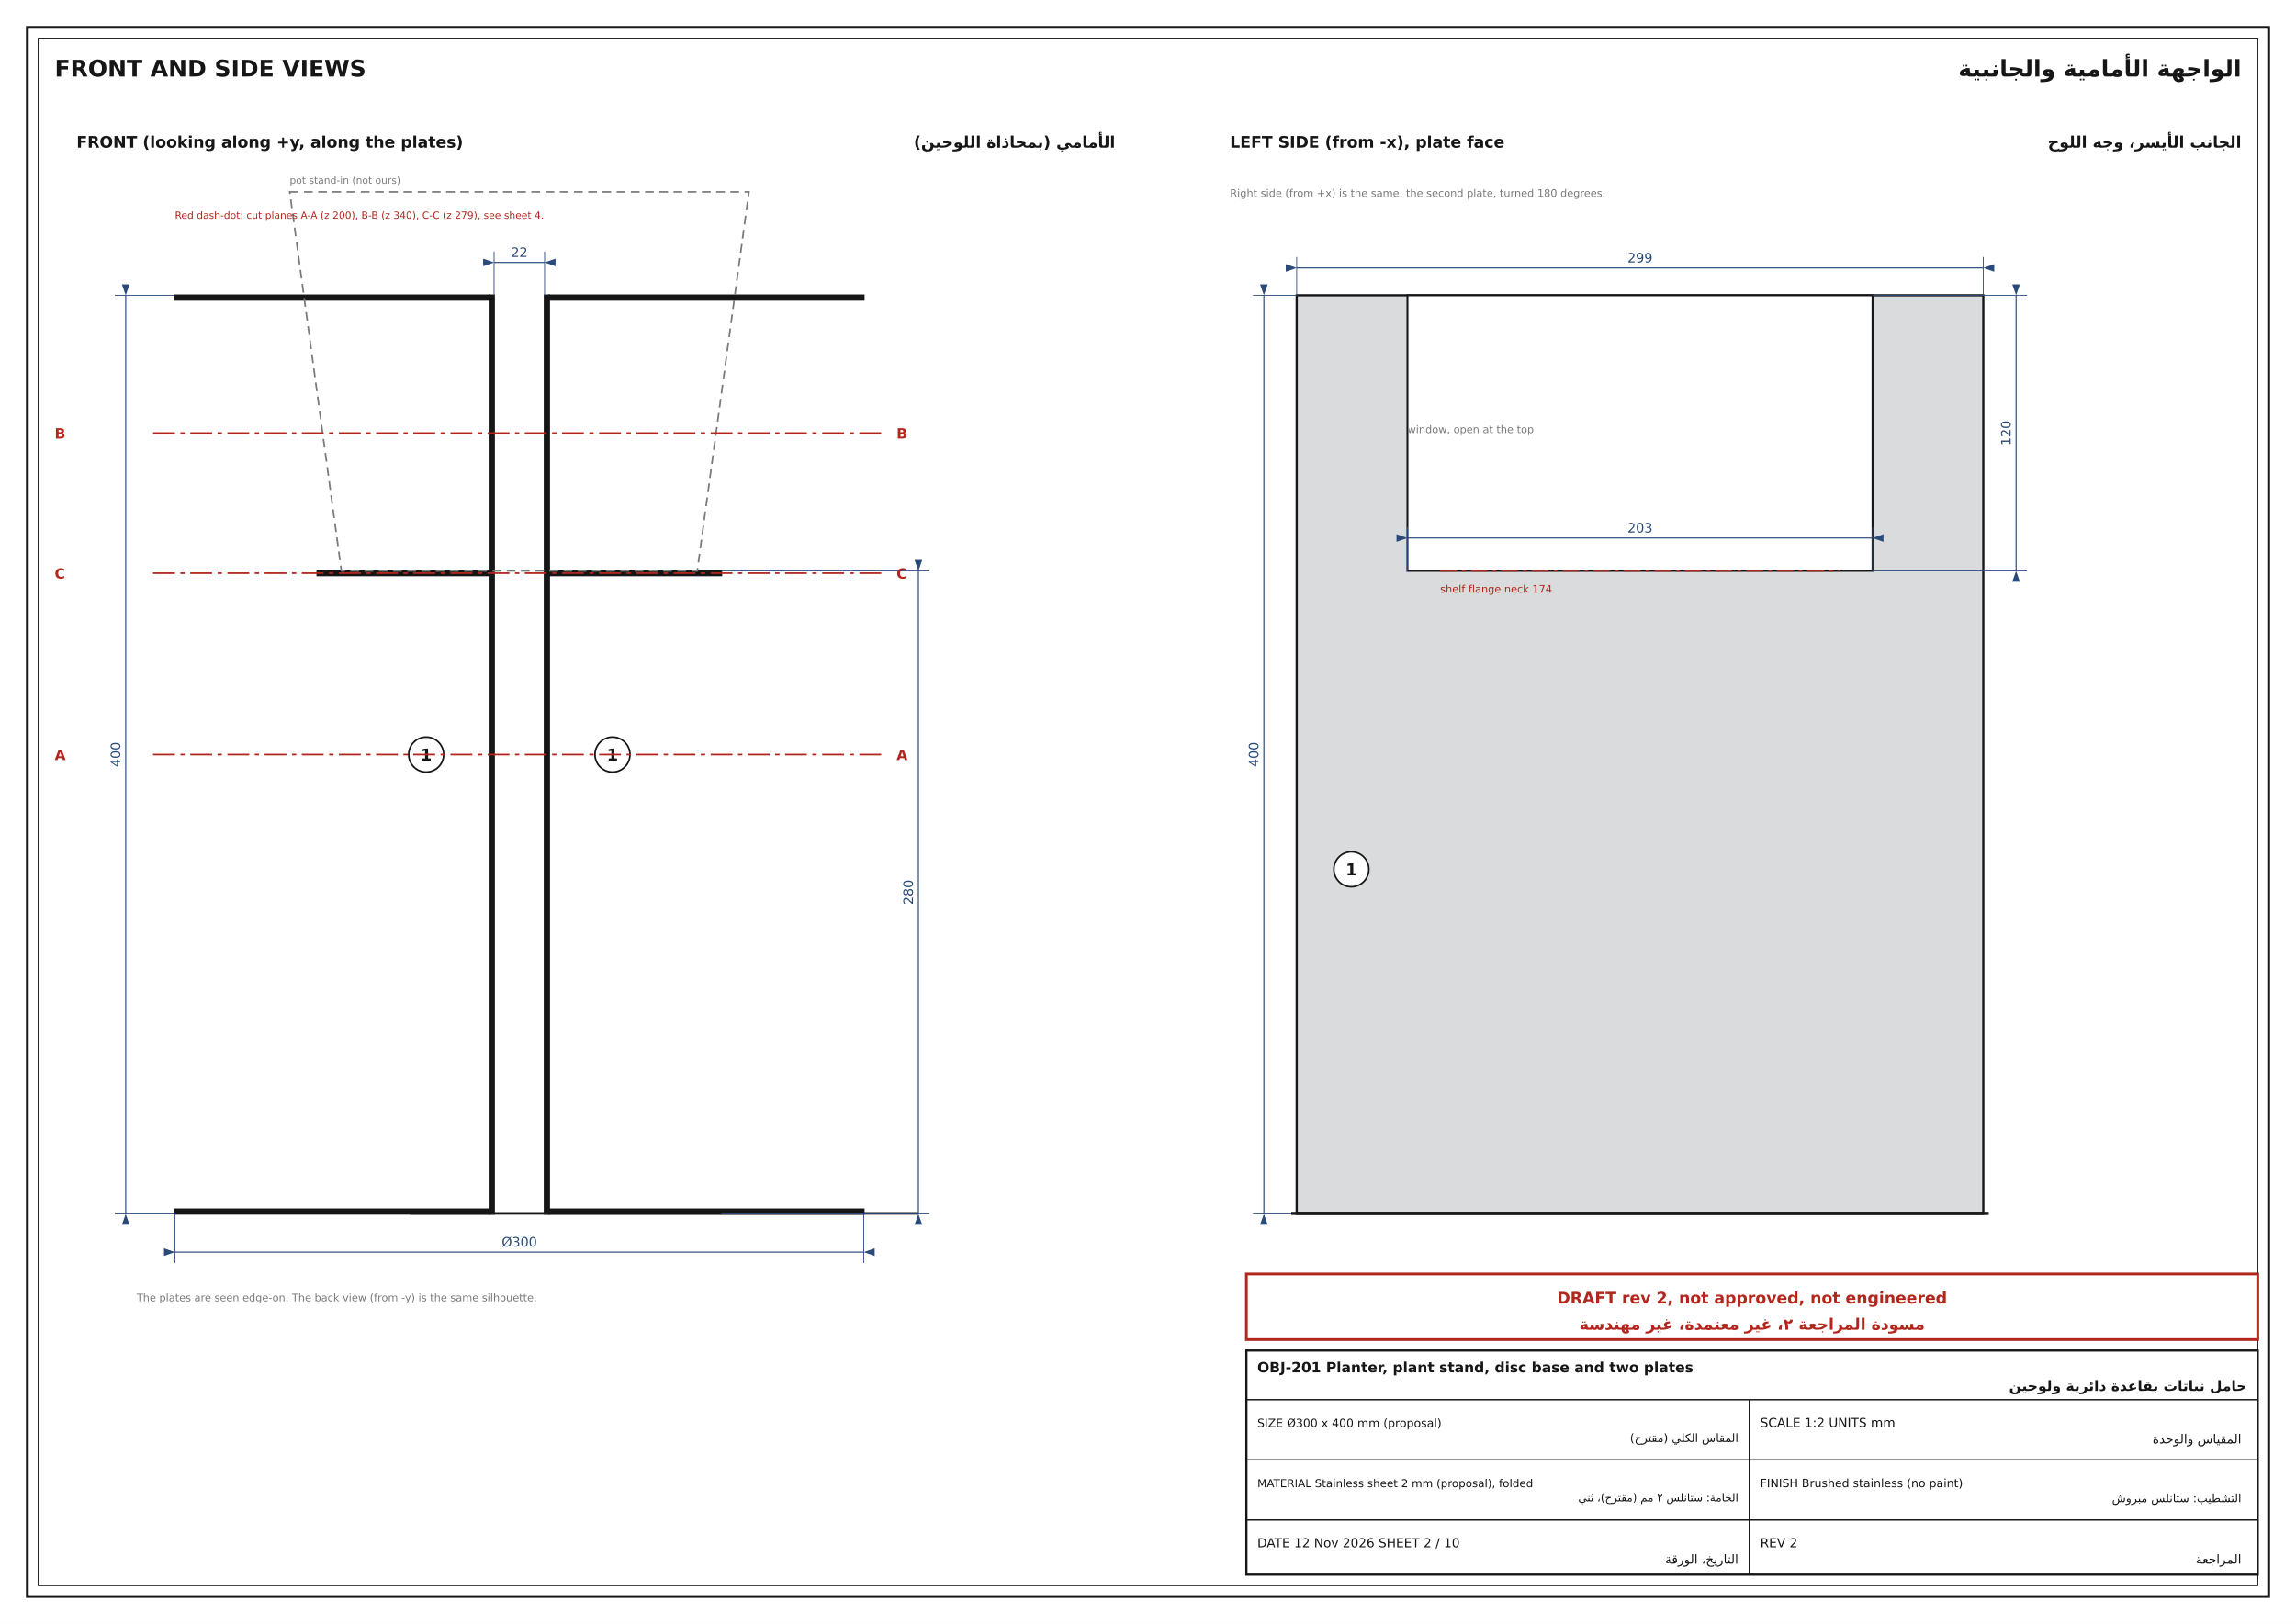
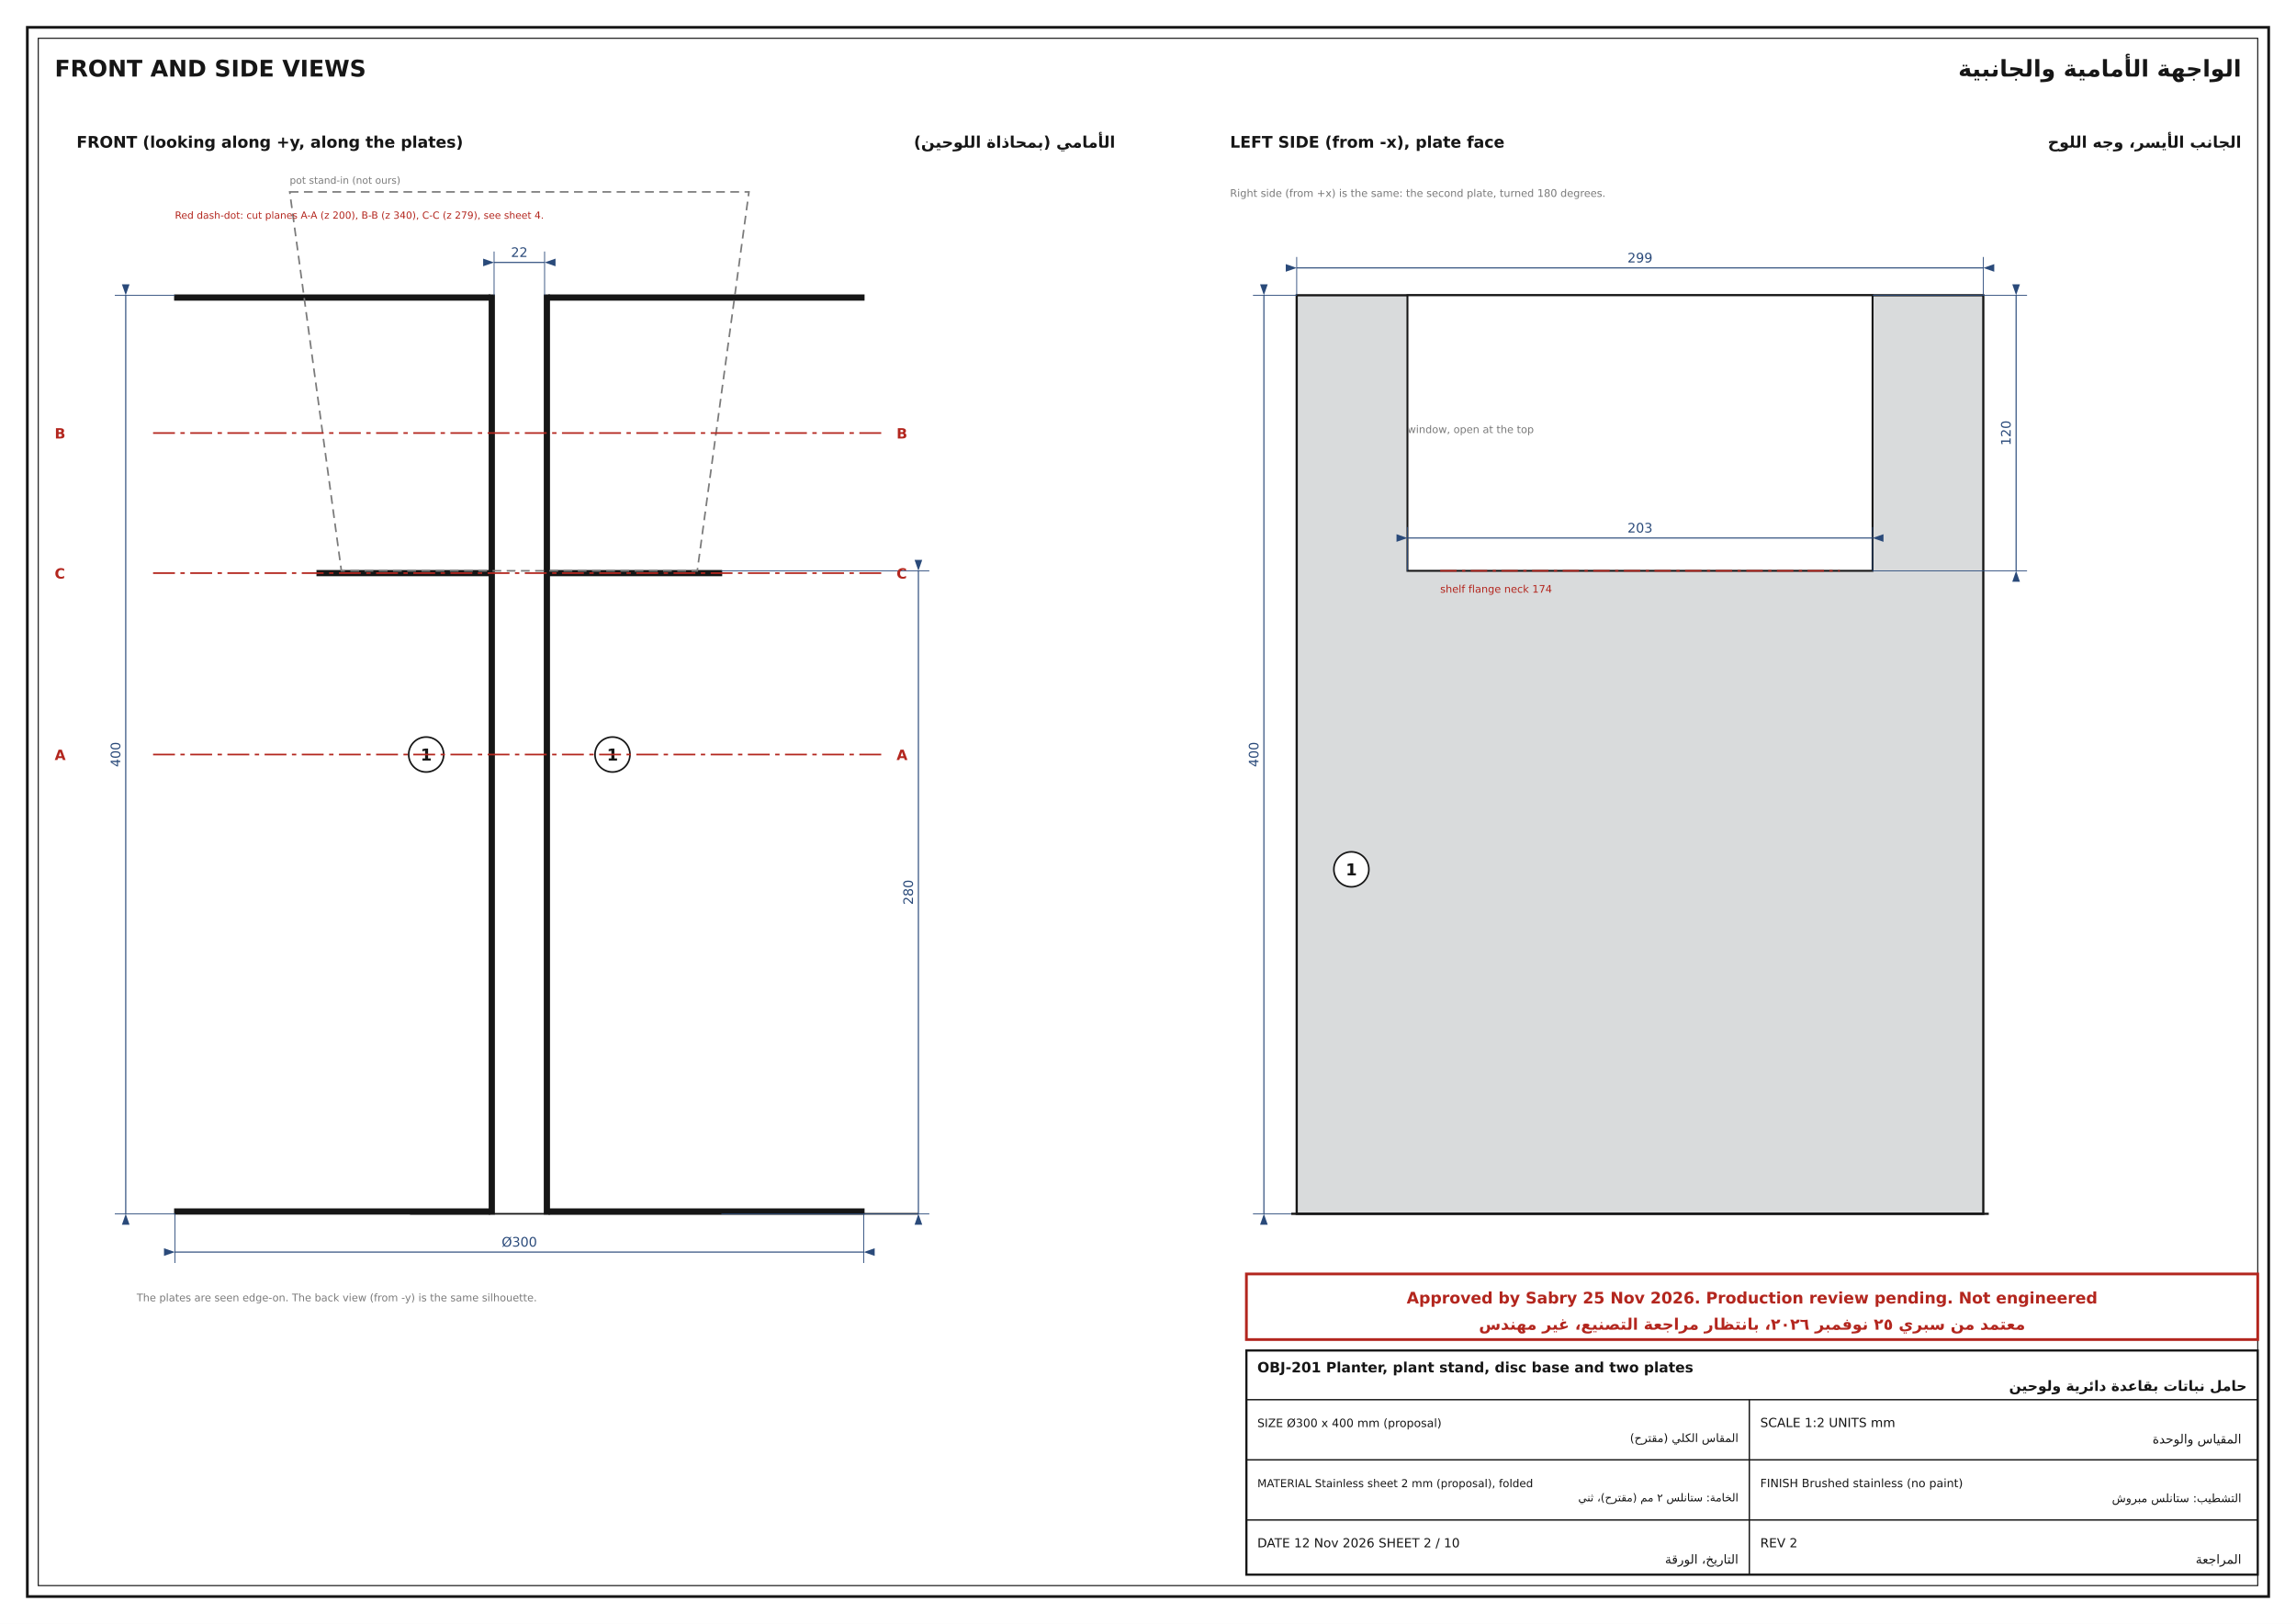
<svg xmlns="http://www.w3.org/2000/svg" viewBox="0 0 420 297" width="420mm" height="297mm">
  <rect width="420" height="297" fill="#fff" />
  <rect x="5.00" y="5.00" width="410.00" height="287.00" fill="none" stroke="#161616" stroke-width="0.5" />
  <rect x="7.00" y="7.00" width="406.00" height="283.00" fill="none" stroke="#161616" stroke-width="0.2" />
  <rect x="228.00" y="247.00" width="185.00" height="41.00" fill="#fff" stroke="#161616" stroke-width="0.4" />
  <line x1="228.00" y1="256.00" x2="413.00" y2="256.00" stroke="#161616" stroke-width="0.25" />
  <line x1="228.00" y1="267.00" x2="413.00" y2="267.00" stroke="#161616" stroke-width="0.25" />
  <line x1="228.00" y1="278.00" x2="413.00" y2="278.00" stroke="#161616" stroke-width="0.25" />
  <line x1="320.00" y1="256.00" x2="320.00" y2="288.00" stroke="#161616" stroke-width="0.25" />
  <text x="230.00" y="251.00" font-family="DejaVu Sans, Inter, Arial, sans-serif" font-size="2.6" font-weight="600" text-anchor="start" fill="#161616">OBJ-201   Planter, plant stand, disc base and two plates</text>
  <text x="411.00" y="254.38" font-family="DejaVu Sans, Inter, Arial, sans-serif" font-size="2.6" font-weight="600" text-anchor="end" fill="#161616">حامل نباتات بقاعدة دائرية ولوحين</text>
  <text x="230.00" y="261.00" font-family="DejaVu Sans, Inter, Arial, sans-serif" font-size="2.1" font-weight="400" text-anchor="start" fill="#161616">SIZE  Ø300 x 400 mm (proposal)</text>
  <text x="318.00" y="263.73" font-family="DejaVu Sans, Inter, Arial, sans-serif" font-size="2.1" font-weight="400" text-anchor="end" fill="#161616">المقاس الكلي (مقترح)</text>
  <text x="322.00" y="261.00" font-family="DejaVu Sans, Inter, Arial, sans-serif" font-size="2.3" font-weight="400" text-anchor="start" fill="#161616">SCALE  1:2   UNITS  mm</text>
  <text x="410.00" y="263.99" font-family="DejaVu Sans, Inter, Arial, sans-serif" font-size="2.3" font-weight="400" text-anchor="end" fill="#161616">المقياس والوحدة</text>
  <text x="230.00" y="272.00" font-family="DejaVu Sans, Inter, Arial, sans-serif" font-size="2.0" font-weight="400" text-anchor="start" fill="#161616">MATERIAL  Stainless sheet 2 mm (proposal), folded</text>
  <text x="318.00" y="274.60" font-family="DejaVu Sans, Inter, Arial, sans-serif" font-size="2.0" font-weight="400" text-anchor="end" fill="#161616">الخامة: ستانلس ٢ مم (مقترح)، ثني</text>
  <text x="322.00" y="272.00" font-family="DejaVu Sans, Inter, Arial, sans-serif" font-size="2.1" font-weight="400" text-anchor="start" fill="#161616">FINISH  Brushed stainless (no paint)</text>
  <text x="410.00" y="274.73" font-family="DejaVu Sans, Inter, Arial, sans-serif" font-size="2.1" font-weight="400" text-anchor="end" fill="#161616">التشطيب: ستانلس مبروش</text>
  <text x="230.00" y="283.00" font-family="DejaVu Sans, Inter, Arial, sans-serif" font-size="2.3" font-weight="400" text-anchor="start" fill="#161616">DATE  12 Nov 2026      SHEET 2 / 10</text>
  <text x="318.00" y="285.99" font-family="DejaVu Sans, Inter, Arial, sans-serif" font-size="2.3" font-weight="400" text-anchor="end" fill="#161616">التاريخ، الورقة</text>
  <text x="322.00" y="283.00" font-family="DejaVu Sans, Inter, Arial, sans-serif" font-size="2.3" font-weight="400" text-anchor="start" fill="#161616">REV  2</text>
  <text x="410.00" y="285.99" font-family="DejaVu Sans, Inter, Arial, sans-serif" font-size="2.3" font-weight="400" text-anchor="end" fill="#161616">المراجعة</text>
  <rect x="228.00" y="233.00" width="185.00" height="12.00" fill="#fff" stroke="#b3261e" stroke-width="0.5" />
-   <text x="320.50" y="238.40" font-family="DejaVu Sans, Inter, Arial, sans-serif" font-size="2.9" font-weight="700" text-anchor="middle" fill="#b3261e">DRAFT rev 2, not approved, not engineered</text>
-   <text x="320.50" y="243.20" font-family="DejaVu Sans, Inter, Arial, sans-serif" font-size="2.9" font-weight="700" text-anchor="middle" fill="#b3261e">مسودة المراجعة ٢، غير معتمدة، غير مهندسة</text>
+   <text x="320.50" y="238.40" font-family="DejaVu Sans, Inter, Arial, sans-serif" font-size="2.9" font-weight="700" text-anchor="middle" fill="#b3261e">Approved by Sabry 25 Nov 2026. Production review pending. Not engineered</text>
+   <text x="320.50" y="243.20" font-family="DejaVu Sans, Inter, Arial, sans-serif" font-size="2.9" font-weight="700" text-anchor="middle" fill="#b3261e">معتمد من سبري ٢٥ نوفمبر ٢٠٢٦، بانتظار مراجعة التصنيع، غير مهندس</text>
  <text x="10.00" y="14.00" font-family="DejaVu Sans, Inter, Arial, sans-serif" font-size="4.2" font-weight="700" text-anchor="start" fill="#161616">FRONT AND SIDE VIEWS</text>
  <text x="410.00" y="14.00" font-family="DejaVu Sans, Inter, Arial, sans-serif" font-size="4.2" font-weight="700" text-anchor="end" fill="#161616">الواجهة الأمامية والجانبية</text>
  <text x="14.00" y="27.00" font-family="DejaVu Sans, Inter, Arial, sans-serif" font-size="2.9" font-weight="700" text-anchor="start" fill="#161616">FRONT (looking along +y, along the plates)</text>
  <text x="204.00" y="27.00" font-family="DejaVu Sans, Inter, Arial, sans-serif" font-size="2.9" font-weight="700" text-anchor="end" fill="#161616">الأمامي (بمحاذاة اللوحين)</text>
  <rect x="89.54" y="54.00" width="0.84" height="168.00" fill="#161616" stroke="#161616" stroke-width="0.3" />
  <rect x="32.00" y="221.16" width="57.54" height="0.84" fill="#161616" stroke="#161616" stroke-width="0.3" />
  <rect x="32.00" y="54.00" width="57.54" height="0.84" fill="#161616" stroke="#161616" stroke-width="0.3" />
  <rect x="58.04" y="104.40" width="31.50" height="0.84" fill="#161616" stroke="#161616" stroke-width="0.3" />
  <rect x="99.62" y="54.00" width="0.84" height="168.00" fill="#161616" stroke="#161616" stroke-width="0.3" />
  <rect x="100.46" y="221.16" width="57.54" height="0.84" fill="#161616" stroke="#161616" stroke-width="0.3" />
  <rect x="100.46" y="54.00" width="57.54" height="0.84" fill="#161616" stroke="#161616" stroke-width="0.3" />
  <rect x="100.46" y="104.40" width="31.50" height="0.84" fill="#161616" stroke="#161616" stroke-width="0.3" />
  <polygon points="53.00,35.10 137.00,35.10 127.55,104.40 62.45,104.40" fill="none" stroke="#7a7a7a" stroke-width="0.3" stroke-dasharray="1.6 1" />
  <text x="53.00" y="33.60" font-family="DejaVu Sans, Inter, Arial, sans-serif" font-size="1.8" font-weight="400" text-anchor="start" fill="#7a7a7a">pot stand-in (not ours)</text>
  <line x1="75.00" y1="222.00" x2="168.00" y2="222.00" stroke="#161616" stroke-width="0.3" />
  <line x1="23.00" y1="54.00" x2="23.00" y2="222.00" stroke="#2a4a7a" stroke-width="0.2" />
  <polygon points="23.00,54.00 23.70,52.00 22.30,52.00" fill="#2a4a7a" />
  <polygon points="23.00,222.00 22.30,224.00 23.70,224.00" fill="#2a4a7a" />
  <line x1="32.00" y1="54.00" x2="21.00" y2="54.00" stroke="#2a4a7a" stroke-width="0.15" />
  <line x1="32.00" y1="222.00" x2="21.00" y2="222.00" stroke="#2a4a7a" stroke-width="0.15" />
  <text transform="translate(22.00 138.00) rotate(-90)" font-family="DejaVu Sans, Inter, Arial, sans-serif" font-size="2.4" font-weight="500" text-anchor="middle" fill="#2a4a7a">400</text>
  <line x1="168.00" y1="104.40" x2="168.00" y2="222.00" stroke="#2a4a7a" stroke-width="0.2" />
  <polygon points="168.00,104.40 168.70,102.40 167.30,102.40" fill="#2a4a7a" />
  <polygon points="168.00,222.00 167.30,224.00 168.70,224.00" fill="#2a4a7a" />
  <line x1="131.96" y1="104.40" x2="170.00" y2="104.40" stroke="#2a4a7a" stroke-width="0.15" />
  <line x1="131.96" y1="222.00" x2="170.00" y2="222.00" stroke="#2a4a7a" stroke-width="0.15" />
  <text transform="translate(167.00 163.20) rotate(-90)" font-family="DejaVu Sans, Inter, Arial, sans-serif" font-size="2.4" font-weight="500" text-anchor="middle" fill="#2a4a7a">280</text>
  <line x1="32.00" y1="229.00" x2="158.00" y2="229.00" stroke="#2a4a7a" stroke-width="0.2" />
  <polygon points="32.00,229.00 30.00,228.30 30.00,229.70" fill="#2a4a7a" />
  <polygon points="158.00,229.00 160.00,229.70 160.00,228.30" fill="#2a4a7a" />
  <line x1="32.00" y1="222.00" x2="32.00" y2="231.00" stroke="#2a4a7a" stroke-width="0.15" />
  <line x1="158.00" y1="222.00" x2="158.00" y2="231.00" stroke="#2a4a7a" stroke-width="0.15" />
  <text x="95.00" y="228.00" font-family="DejaVu Sans, Inter, Arial, sans-serif" font-size="2.4" font-weight="500" text-anchor="middle" fill="#2a4a7a">Ø300</text>
  <line x1="90.38" y1="48.00" x2="99.62" y2="48.00" stroke="#2a4a7a" stroke-width="0.2" />
  <polygon points="90.38,48.00 88.38,47.30 88.38,48.70" fill="#2a4a7a" />
  <polygon points="99.62,48.00 101.62,48.70 101.62,47.30" fill="#2a4a7a" />
  <line x1="90.38" y1="54.00" x2="90.38" y2="46.00" stroke="#2a4a7a" stroke-width="0.15" />
  <line x1="99.62" y1="54.00" x2="99.62" y2="46.00" stroke="#2a4a7a" stroke-width="0.15" />
  <text x="95.00" y="47.00" font-family="DejaVu Sans, Inter, Arial, sans-serif" font-size="2.4" font-weight="500" text-anchor="middle" fill="#2a4a7a">22</text>
  <circle cx="77.96" cy="138.00" r="3.2" fill="#fff" stroke="#161616" stroke-width=".3" />
  <text x="77.96" y="139.10" font-family="DejaVu Sans, Inter, Arial, sans-serif" font-size="3" font-weight="600" text-anchor="middle" fill="#161616">1</text>
  <circle cx="112.04" cy="138.00" r="3.2" fill="#fff" stroke="#161616" stroke-width=".3" />
  <text x="112.04" y="139.10" font-family="DejaVu Sans, Inter, Arial, sans-serif" font-size="3" font-weight="600" text-anchor="middle" fill="#161616">1</text>
  <text x="25.00" y="238.00" font-family="DejaVu Sans, Inter, Arial, sans-serif" font-size="1.9" font-weight="400" text-anchor="start" fill="#7a7a7a">The plates are seen edge-on. The back view (from -y) is the same silhouette.</text>
  <line x1="28.00" y1="138.00" x2="162.00" y2="138.00" stroke="#b3261e" stroke-width="0.3" stroke-dasharray="4 1 .8 1" />
  <text x="10.00" y="139.00" font-family="DejaVu Sans, Inter, Arial, sans-serif" font-size="2.6" font-weight="700" text-anchor="start" fill="#b3261e">A</text>
  <text x="164.00" y="139.00" font-family="DejaVu Sans, Inter, Arial, sans-serif" font-size="2.6" font-weight="700" text-anchor="start" fill="#b3261e">A</text>
  <line x1="28.00" y1="79.20" x2="162.00" y2="79.20" stroke="#b3261e" stroke-width="0.3" stroke-dasharray="4 1 .8 1" />
  <text x="10.00" y="80.20" font-family="DejaVu Sans, Inter, Arial, sans-serif" font-size="2.6" font-weight="700" text-anchor="start" fill="#b3261e">B</text>
  <text x="164.00" y="80.20" font-family="DejaVu Sans, Inter, Arial, sans-serif" font-size="2.6" font-weight="700" text-anchor="start" fill="#b3261e">B</text>
  <line x1="28.00" y1="104.82" x2="162.00" y2="104.82" stroke="#b3261e" stroke-width="0.3" stroke-dasharray="4 1 .8 1" />
  <text x="10.00" y="105.82" font-family="DejaVu Sans, Inter, Arial, sans-serif" font-size="2.6" font-weight="700" text-anchor="start" fill="#b3261e">C</text>
  <text x="164.00" y="105.82" font-family="DejaVu Sans, Inter, Arial, sans-serif" font-size="2.6" font-weight="700" text-anchor="start" fill="#b3261e">C</text>
  <text x="32.00" y="40.00" font-family="DejaVu Sans, Inter, Arial, sans-serif" font-size="1.8" font-weight="400" text-anchor="start" fill="#b3261e">Red dash-dot: cut planes A-A (z 200), B-B (z 340), C-C (z 279), see sheet 4.</text>
  <text x="225.00" y="27.00" font-family="DejaVu Sans, Inter, Arial, sans-serif" font-size="2.9" font-weight="700" text-anchor="start" fill="#161616">LEFT SIDE (from -x), plate face</text>
  <text x="410.00" y="27.00" font-family="DejaVu Sans, Inter, Arial, sans-serif" font-size="2.9" font-weight="700" text-anchor="end" fill="#161616">الجانب الأيسر، وجه اللوح</text>
  <rect x="237.20" y="54.00" width="125.60" height="168.00" fill="#d9dbdc" stroke="#161616" stroke-width="0.4" />
  <rect x="257.46" y="54.00" width="85.08" height="50.40" fill="#fff" stroke="#161616" stroke-width="0.35" />
  <line x1="237.20" y1="49.00" x2="362.80" y2="49.00" stroke="#2a4a7a" stroke-width="0.2" />
  <polygon points="237.20,49.00 235.20,48.30 235.20,49.70" fill="#2a4a7a" />
  <polygon points="362.80,49.00 364.80,49.70 364.80,48.30" fill="#2a4a7a" />
  <line x1="237.20" y1="54.00" x2="237.20" y2="47.00" stroke="#2a4a7a" stroke-width="0.15" />
  <line x1="362.80" y1="54.00" x2="362.80" y2="47.00" stroke="#2a4a7a" stroke-width="0.15" />
  <text x="300.00" y="48.00" font-family="DejaVu Sans, Inter, Arial, sans-serif" font-size="2.4" font-weight="500" text-anchor="middle" fill="#2a4a7a">299</text>
  <line x1="257.46" y1="98.40" x2="342.54" y2="98.40" stroke="#2a4a7a" stroke-width="0.2" />
  <polygon points="257.46,98.40 255.46,97.70 255.46,99.10" fill="#2a4a7a" />
  <polygon points="342.54,98.40 344.54,99.10 344.54,97.70" fill="#2a4a7a" />
  <line x1="257.46" y1="104.40" x2="257.46" y2="96.40" stroke="#2a4a7a" stroke-width="0.15" />
  <line x1="342.54" y1="104.40" x2="342.54" y2="96.40" stroke="#2a4a7a" stroke-width="0.15" />
  <text x="300.00" y="97.40" font-family="DejaVu Sans, Inter, Arial, sans-serif" font-size="2.4" font-weight="500" text-anchor="middle" fill="#2a4a7a">203</text>
  <line x1="368.80" y1="54.00" x2="368.80" y2="104.40" stroke="#2a4a7a" stroke-width="0.2" />
  <polygon points="368.80,54.00 369.50,52.00 368.10,52.00" fill="#2a4a7a" />
  <polygon points="368.80,104.40 368.10,106.40 369.50,106.40" fill="#2a4a7a" />
  <line x1="342.54" y1="54.00" x2="370.80" y2="54.00" stroke="#2a4a7a" stroke-width="0.15" />
  <line x1="342.54" y1="104.40" x2="370.80" y2="104.40" stroke="#2a4a7a" stroke-width="0.15" />
  <text transform="translate(367.80 79.20) rotate(-90)" font-family="DejaVu Sans, Inter, Arial, sans-serif" font-size="2.4" font-weight="500" text-anchor="middle" fill="#2a4a7a">120</text>
  <line x1="231.20" y1="54.00" x2="231.20" y2="222.00" stroke="#2a4a7a" stroke-width="0.2" />
  <polygon points="231.20,54.00 231.90,52.00 230.50,52.00" fill="#2a4a7a" />
  <polygon points="231.20,222.00 230.50,224.00 231.90,224.00" fill="#2a4a7a" />
  <line x1="237.20" y1="54.00" x2="229.20" y2="54.00" stroke="#2a4a7a" stroke-width="0.15" />
  <line x1="237.20" y1="222.00" x2="229.20" y2="222.00" stroke="#2a4a7a" stroke-width="0.15" />
  <text transform="translate(230.20 138.00) rotate(-90)" font-family="DejaVu Sans, Inter, Arial, sans-serif" font-size="2.4" font-weight="500" text-anchor="middle" fill="#2a4a7a">400</text>
  <line x1="263.45" y1="104.40" x2="336.55" y2="104.40" stroke="#b3261e" stroke-width="0.3" stroke-dasharray="3 1 .6 1" />
  <text x="263.45" y="108.40" font-family="DejaVu Sans, Inter, Arial, sans-serif" font-size="1.9" font-weight="400" text-anchor="start" fill="#b3261e">shelf flange neck 174</text>
  <line x1="236.20" y1="222.00" x2="363.80" y2="222.00" stroke="#161616" stroke-width="0.4" />
  <text x="257.46" y="79.20" font-family="DejaVu Sans, Inter, Arial, sans-serif" font-size="1.9" font-weight="400" text-anchor="start" fill="#7a7a7a">window, open at the top</text>
  <text x="225.00" y="36.00" font-family="DejaVu Sans, Inter, Arial, sans-serif" font-size="1.9" font-weight="400" text-anchor="start" fill="#7a7a7a">Right side (from +x) is the same: the second plate, turned 180 degrees.</text>
  <circle cx="247.20" cy="159.00" r="3.2" fill="#fff" stroke="#161616" stroke-width=".3" />
  <text x="247.20" y="160.10" font-family="DejaVu Sans, Inter, Arial, sans-serif" font-size="3" font-weight="600" text-anchor="middle" fill="#161616">1</text>
</svg>
